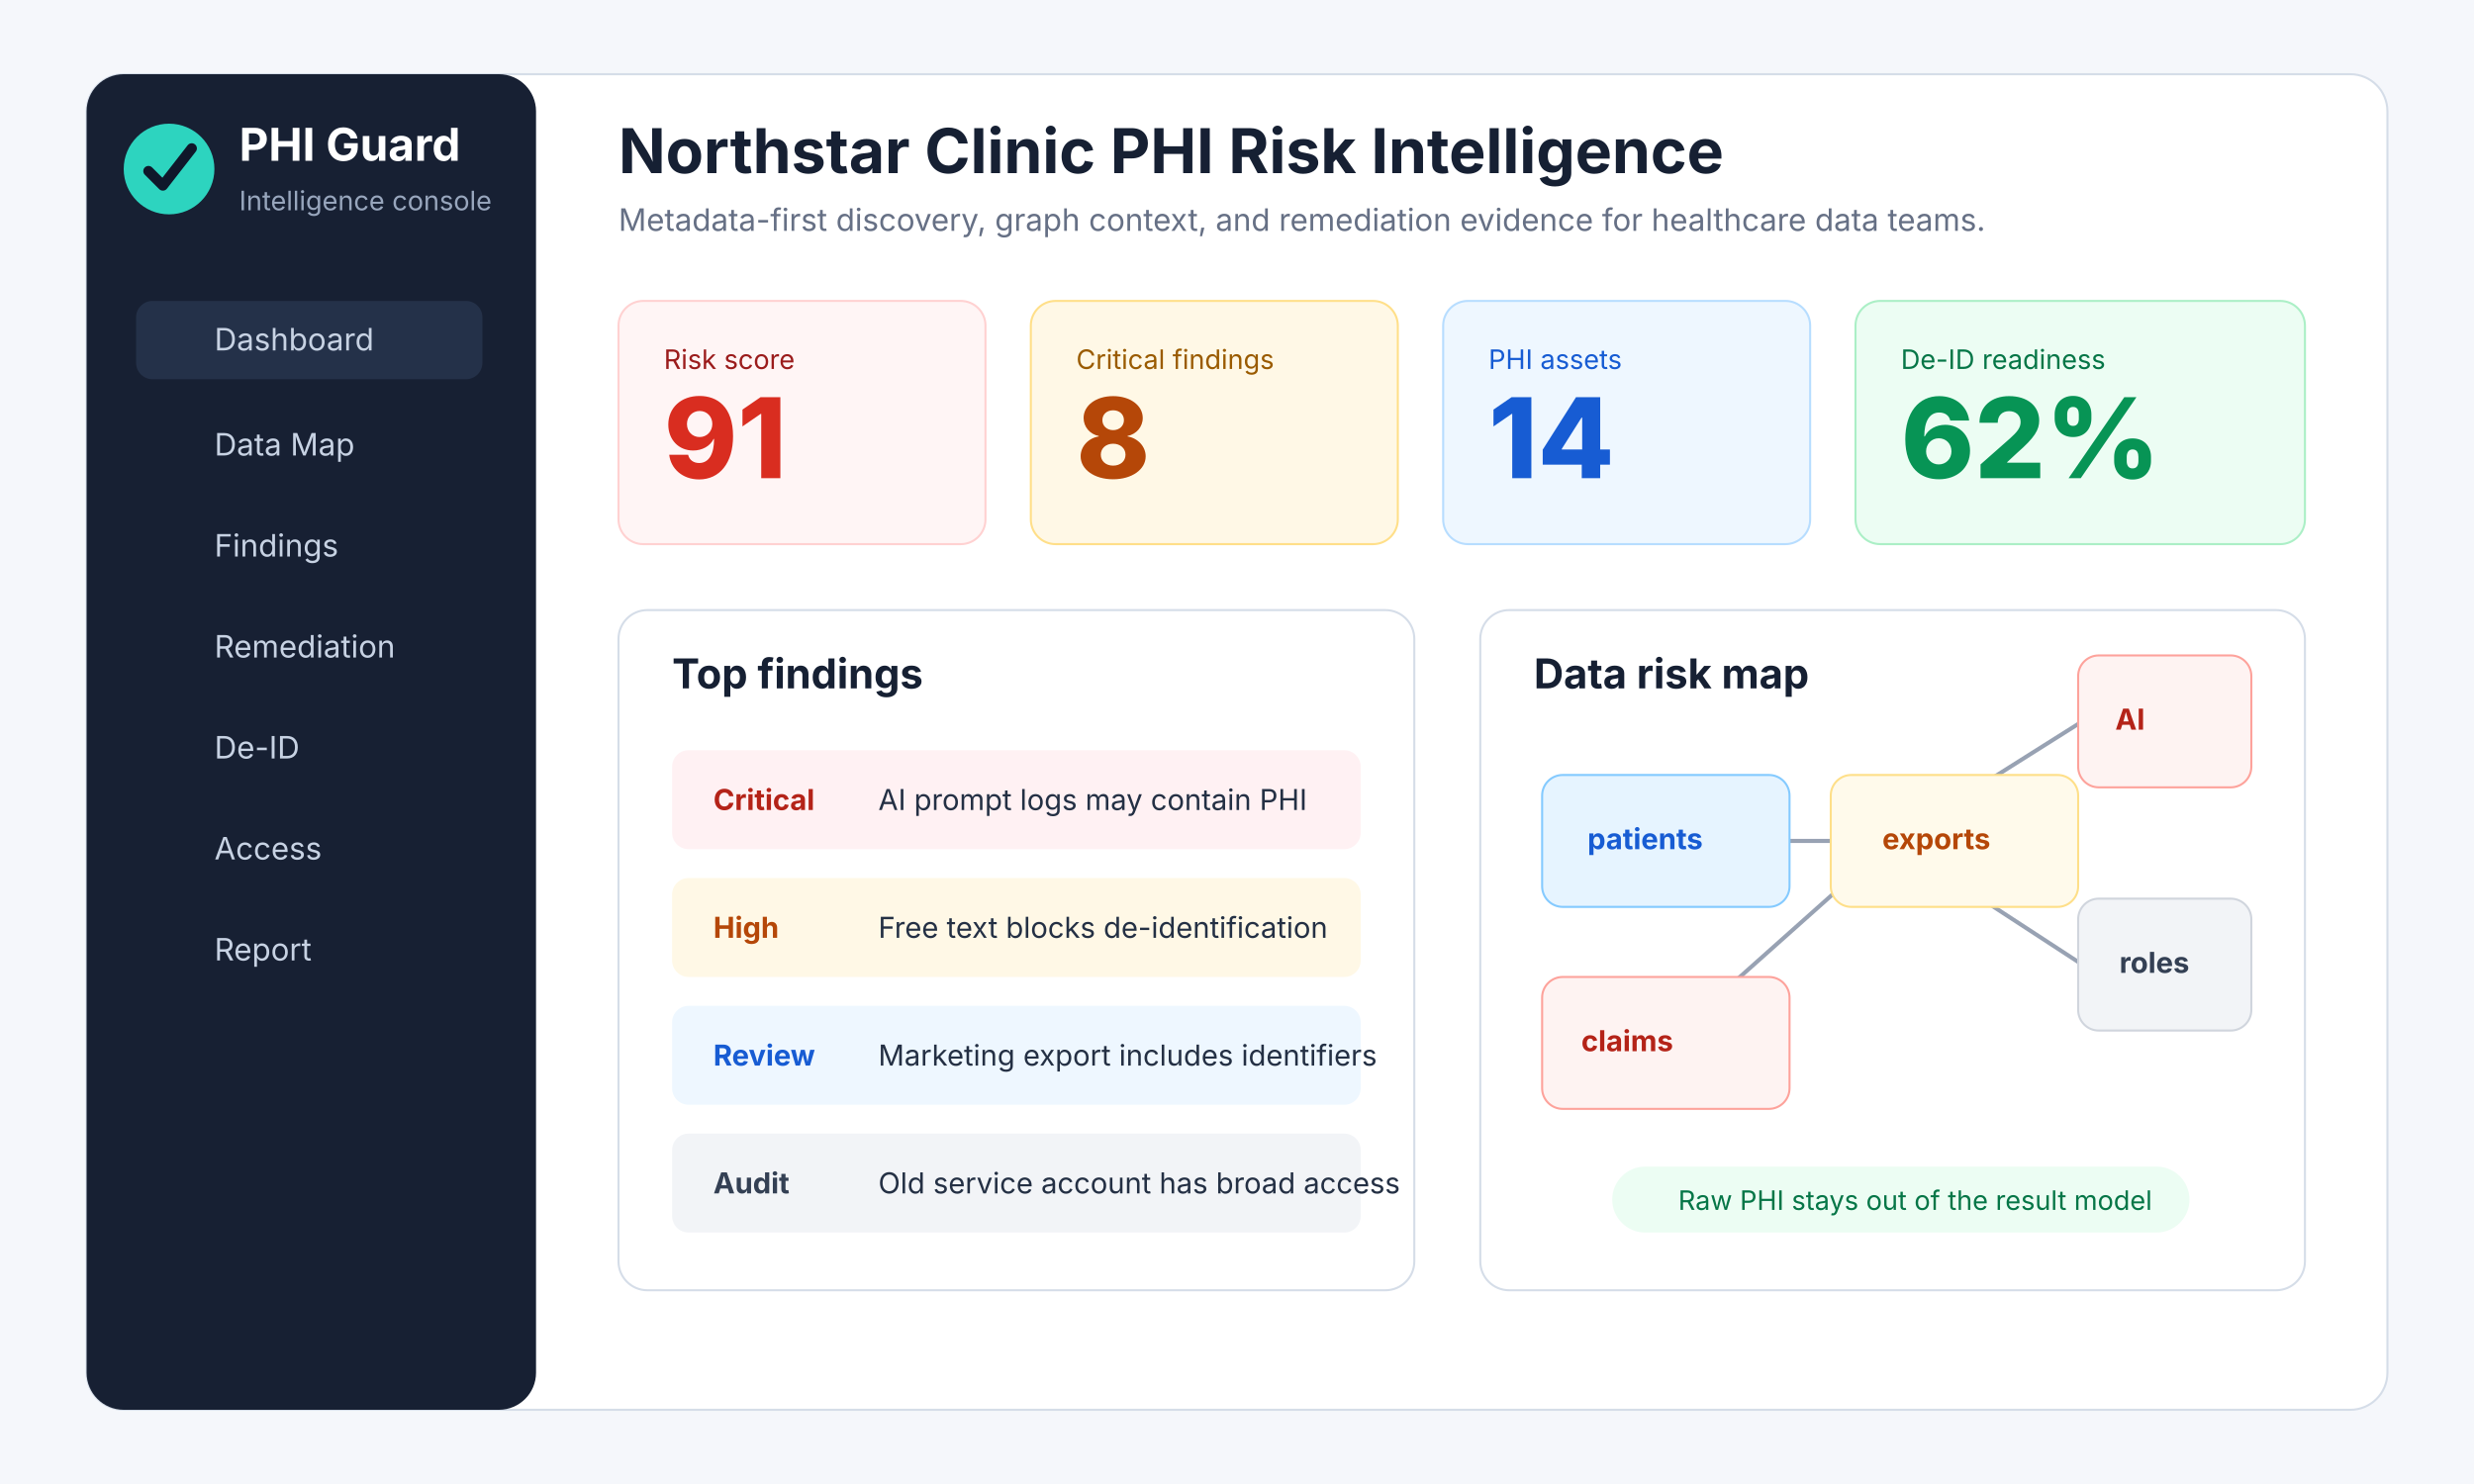
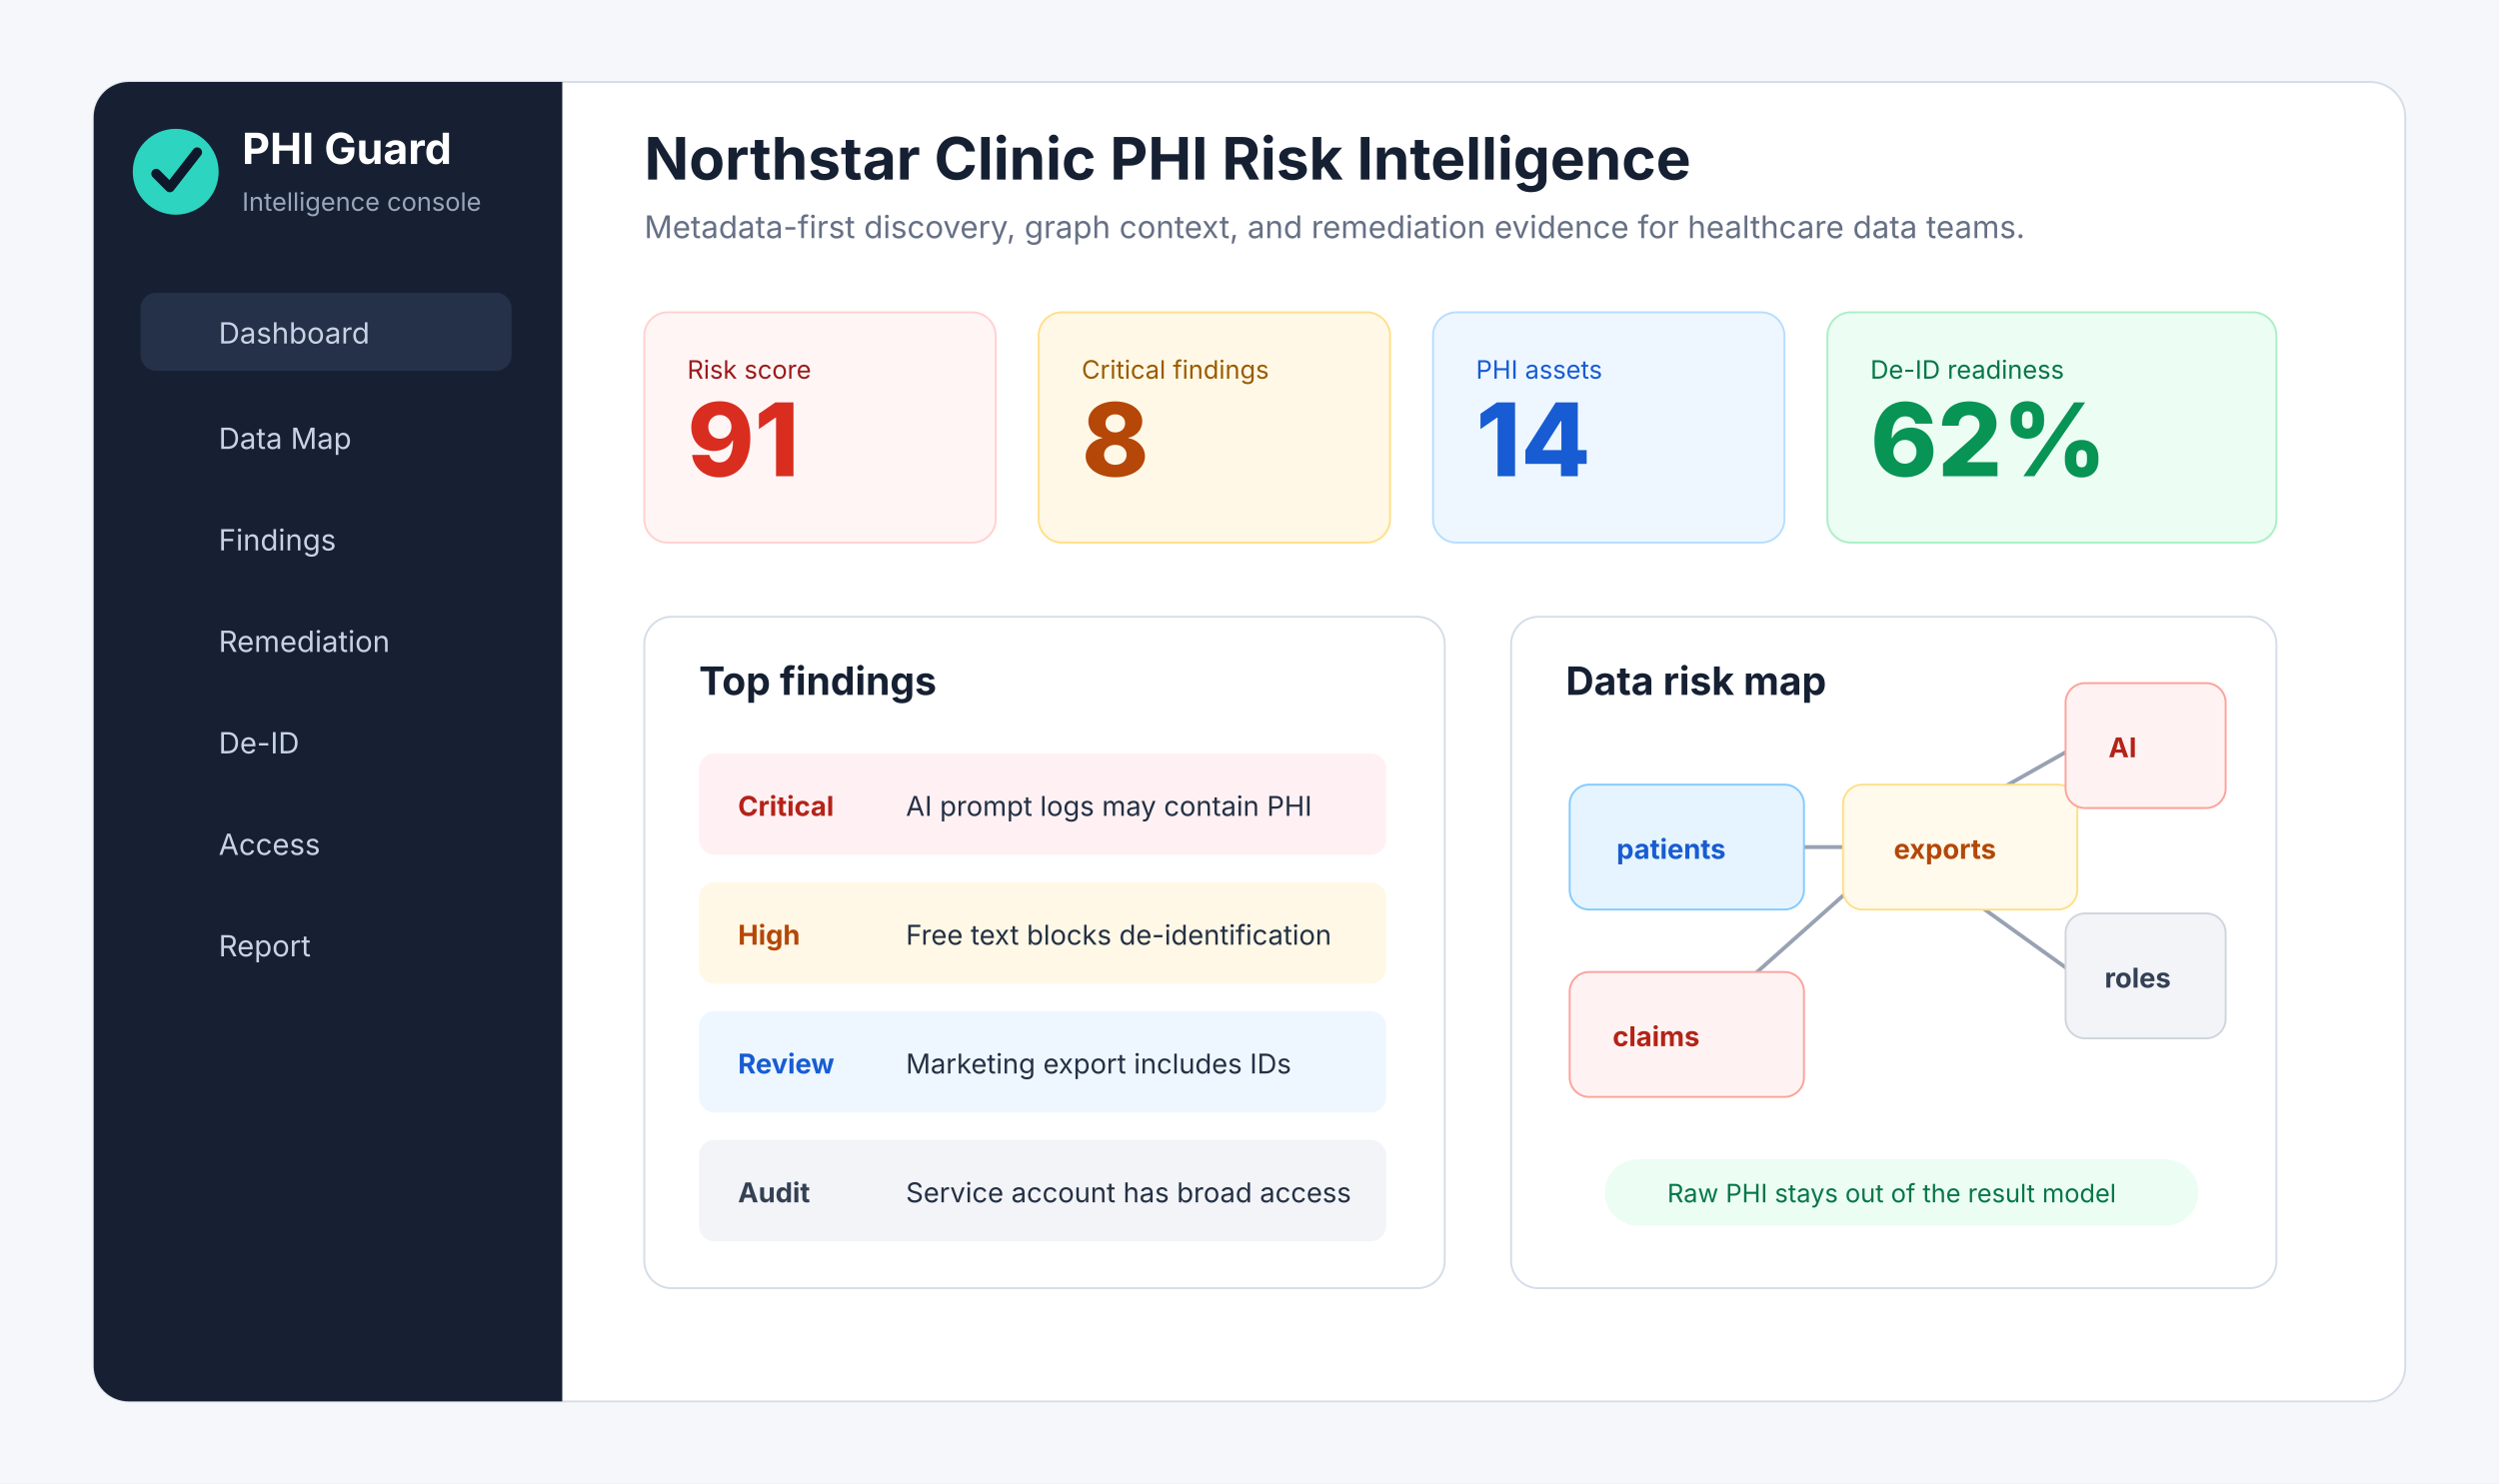
- <svg xmlns="http://www.w3.org/2000/svg" width="1200" height="720" viewBox="0 0 1200 720" role="img" aria-labelledby="title desc">
-   <rect width="1200" height="720" fill="#f5f7fb" />
-   <rect x="42" y="36" width="1116" height="648" rx="18" fill="#ffffff" stroke="#d5dde8" />
-   <rect x="42" y="36" width="218" height="648" rx="18" fill="#172033" />
-   <circle cx="82" cy="82" r="22" fill="#2dd4bf" />
-   <path d="M72 83l7 7 14-18" fill="none" stroke="#0f172a" stroke-width="5" stroke-linecap="round" stroke-linejoin="round" />
-   <text x="116" y="78" font-family="Inter, Arial, sans-serif" font-size="22" font-weight="700" fill="#ffffff">PHI Guard</text>
-   <text x="116" y="102" font-family="Inter, Arial, sans-serif" font-size="13" fill="#98a6bd">Intelligence console</text>
+ <svg xmlns="http://www.w3.org/2000/svg" width="1280" height="760" viewBox="0 0 1280 760" role="img" aria-labelledby="title desc">
+   <rect width="1280" height="760" fill="#f5f7fb" />
+   <rect x="48" y="42" width="1184" height="676" rx="18" fill="#ffffff" stroke="#d5dde8" />
+   <path d="M66 42h222v676H66c-10 0-18-8-18-18V60c0-10 8-18 18-18z" fill="#172033" />
+   <g font-family="Inter, Arial, sans-serif">
+     <circle cx="90" cy="88" r="22" fill="#2dd4bf" />
+     <path d="M80 89l7 7 14-18" fill="none" stroke="#0f172a" stroke-width="5" stroke-linecap="round" stroke-linejoin="round" />
+     <text x="124" y="84" font-size="22" font-weight="700" fill="#ffffff">PHI Guard</text>
+     <text x="124" y="108" font-size="13" fill="#98a6bd">Intelligence console</text>
+   </g>
  <g font-family="Inter, Arial, sans-serif" font-size="15" fill="#c7d2e3">
-     <rect x="66" y="146" width="168" height="38" rx="8" fill="#243149" />
-     <text x="104" y="170">Dashboard</text>
-     <text x="104" y="221">Data Map</text>
-     <text x="104" y="270">Findings</text>
-     <text x="104" y="319">Remediation</text>
-     <text x="104" y="368">De-ID</text>
-     <text x="104" y="417">Access</text>
-     <text x="104" y="466">Report</text>
-   </g>
-   <text x="300" y="84" font-family="Inter, Arial, sans-serif" font-size="30" font-weight="750" fill="#162033">Northstar Clinic PHI Risk Intelligence</text>
-   <text x="300" y="112" font-family="Inter, Arial, sans-serif" font-size="15" fill="#667085">Metadata-first discovery, graph context, and remediation evidence for healthcare data teams.</text>
-   <g font-family="Inter, Arial, sans-serif">
-     <rect x="300" y="146" width="178" height="118" rx="12" fill="#fff5f5" stroke="#ffd1d1" />
-     <text x="322" y="179" font-size="13" fill="#9b1c1c">Risk score</text>
-     <text x="322" y="232" font-size="54" font-weight="800" fill="#d92d20">91</text>
-     <rect x="500" y="146" width="178" height="118" rx="12" fill="#fff8e6" stroke="#ffdf89" />
-     <text x="522" y="179" font-size="13" fill="#9a5b00">Critical findings</text>
-     <text x="522" y="232" font-size="54" font-weight="800" fill="#b54708">8</text>
-     <rect x="700" y="146" width="178" height="118" rx="12" fill="#eef7ff" stroke="#b7ddff" />
-     <text x="722" y="179" font-size="13" fill="#175cd3">PHI assets</text>
-     <text x="722" y="232" font-size="54" font-weight="800" fill="#175cd3">14</text>
-     <rect x="900" y="146" width="218" height="118" rx="12" fill="#ecfdf3" stroke="#abefc6" />
-     <text x="922" y="179" font-size="13" fill="#067647">De-ID readiness</text>
-     <text x="922" y="232" font-size="54" font-weight="800" fill="#079455">62%</text>
+     <rect x="72" y="150" width="190" height="40" rx="8" fill="#243149" />
+     <text x="112" y="176">Dashboard</text>
+     <text x="112" y="230">Data Map</text>
+     <text x="112" y="282">Findings</text>
+     <text x="112" y="334">Remediation</text>
+     <text x="112" y="386">De-ID</text>
+     <text x="112" y="438">Access</text>
+     <text x="112" y="490">Report</text>
  </g>
  <g font-family="Inter, Arial, sans-serif">
-     <rect x="300" y="296" width="386" height="330" rx="14" fill="#ffffff" stroke="#d5dde8" />
-     <text x="326" y="334" font-size="20" font-weight="750" fill="#162033">Top findings</text>
+     <text x="330" y="92" font-size="30" font-weight="750" fill="#162033">Northstar Clinic PHI Risk Intelligence</text>
+     <text x="330" y="122" font-size="16" fill="#667085">Metadata-first discovery, graph context, and remediation evidence for healthcare data teams.</text>
+   </g>
+   <g font-family="Inter, Arial, sans-serif">
+     <rect x="330" y="160" width="180" height="118" rx="12" fill="#fff5f5" stroke="#ffd1d1" />
+     <text x="352" y="194" font-size="13" fill="#9b1c1c">Risk score</text>
+     <text x="352" y="244" font-size="52" font-weight="800" fill="#d92d20">91</text>
+     <rect x="532" y="160" width="180" height="118" rx="12" fill="#fff8e6" stroke="#ffdf89" />
+     <text x="554" y="194" font-size="13" fill="#9a5b00">Critical findings</text>
+     <text x="554" y="244" font-size="52" font-weight="800" fill="#b54708">8</text>
+     <rect x="734" y="160" width="180" height="118" rx="12" fill="#eef7ff" stroke="#b7ddff" />
+     <text x="756" y="194" font-size="13" fill="#175cd3">PHI assets</text>
+     <text x="756" y="244" font-size="52" font-weight="800" fill="#175cd3">14</text>
+     <rect x="936" y="160" width="230" height="118" rx="12" fill="#ecfdf3" stroke="#abefc6" />
+     <text x="958" y="194" font-size="13" fill="#067647">De-ID readiness</text>
+     <text x="958" y="244" font-size="52" font-weight="800" fill="#079455">62%</text>
+   </g>
+   <g font-family="Inter, Arial, sans-serif">
+     <rect x="330" y="316" width="410" height="344" rx="14" fill="#ffffff" stroke="#d5dde8" />
+     <text x="358" y="356" font-size="20" font-weight="750" fill="#162033">Top findings</text>
    <g font-size="14">
-       <rect x="326" y="364" width="334" height="48" rx="8" fill="#fff1f3" />
-       <text x="346" y="393" fill="#b42318" font-weight="700">Critical</text>
-       <text x="426" y="393" fill="#243044">AI prompt logs may contain PHI</text>
-       <rect x="326" y="426" width="334" height="48" rx="8" fill="#fff8e6" />
-       <text x="346" y="455" fill="#b54708" font-weight="700">High</text>
-       <text x="426" y="455" fill="#243044">Free text blocks de-identification</text>
-       <rect x="326" y="488" width="334" height="48" rx="8" fill="#eef7ff" />
-       <text x="346" y="517" fill="#175cd3" font-weight="700">Review</text>
-       <text x="426" y="517" fill="#243044">Marketing export includes identifiers</text>
-       <rect x="326" y="550" width="334" height="48" rx="8" fill="#f2f4f7" />
-       <text x="346" y="579" fill="#344054" font-weight="700">Audit</text>
-       <text x="426" y="579" fill="#243044">Old service account has broad access</text>
+       <rect x="358" y="386" width="352" height="52" rx="8" fill="#fff1f3" />
+       <text x="378" y="418" fill="#b42318" font-weight="700">Critical</text>
+       <text x="464" y="418" fill="#243044">AI prompt logs may contain PHI</text>
+       <rect x="358" y="452" width="352" height="52" rx="8" fill="#fff8e6" />
+       <text x="378" y="484" fill="#b54708" font-weight="700">High</text>
+       <text x="464" y="484" fill="#243044">Free text blocks de-identification</text>
+       <rect x="358" y="518" width="352" height="52" rx="8" fill="#eef7ff" />
+       <text x="378" y="550" fill="#175cd3" font-weight="700">Review</text>
+       <text x="464" y="550" fill="#243044">Marketing export includes IDs</text>
+       <rect x="358" y="584" width="352" height="52" rx="8" fill="#f2f4f7" />
+       <text x="378" y="616" fill="#344054" font-weight="700">Audit</text>
+       <text x="464" y="616" fill="#243044">Service account has broad access</text>
    </g>
  </g>
  <g font-family="Inter, Arial, sans-serif">
-     <rect x="718" y="296" width="400" height="330" rx="14" fill="#ffffff" stroke="#d5dde8" />
-     <text x="744" y="334" font-size="20" font-weight="750" fill="#162033">Data risk map</text>
+     <rect x="774" y="316" width="392" height="344" rx="14" fill="#ffffff" stroke="#d5dde8" />
+     <text x="802" y="356" font-size="20" font-weight="750" fill="#162033">Data risk map</text>
    <g stroke="#98a2b3" stroke-width="2">
-       <line x1="808" y1="408" x2="918" y2="408" />
-       <line x1="918" y1="408" x2="1010" y2="350" />
-       <line x1="918" y1="408" x2="1010" y2="468" />
-       <line x1="808" y1="506" x2="918" y2="408" />
+       <line x1="864" y1="434" x2="972" y2="434" />
+       <line x1="972" y1="434" x2="1064" y2="382" />
+       <line x1="972" y1="434" x2="1064" y2="500" />
+       <line x1="864" y1="530" x2="972" y2="434" />
    </g>
-     <rect x="748" y="376" width="120" height="64" rx="10" fill="#e6f4ff" stroke="#84caff" />
-     <text x="770" y="412" font-size="14" font-weight="700" fill="#175cd3">patients</text>
-     <rect x="748" y="474" width="120" height="64" rx="10" fill="#fef3f2" stroke="#fda29b" />
-     <text x="767" y="510" font-size="14" font-weight="700" fill="#b42318">claims</text>
-     <rect x="888" y="376" width="120" height="64" rx="10" fill="#fffaeb" stroke="#fedf89" />
-     <text x="913" y="412" font-size="14" font-weight="700" fill="#b54708">exports</text>
-     <rect x="1008" y="318" width="84" height="64" rx="10" fill="#fef3f2" stroke="#fda29b" />
-     <text x="1026" y="354" font-size="14" font-weight="700" fill="#b42318">AI</text>
-     <rect x="1008" y="436" width="84" height="64" rx="10" fill="#f2f4f7" stroke="#d0d5dd" />
-     <text x="1028" y="472" font-size="14" font-weight="700" fill="#344054">roles</text>
-     <rect x="782" y="566" width="280" height="32" rx="16" fill="#ecfdf3" />
-     <text x="814" y="587" font-size="13" fill="#067647">Raw PHI stays out of the result model</text>
+     <rect x="804" y="402" width="120" height="64" rx="10" fill="#e6f4ff" stroke="#84caff" />
+     <text x="828" y="440" font-size="14" font-weight="700" fill="#175cd3">patients</text>
+     <rect x="804" y="498" width="120" height="64" rx="10" fill="#fef3f2" stroke="#fda29b" />
+     <text x="826" y="536" font-size="14" font-weight="700" fill="#b42318">claims</text>
+     <rect x="944" y="402" width="120" height="64" rx="10" fill="#fffaeb" stroke="#fedf89" />
+     <text x="970" y="440" font-size="14" font-weight="700" fill="#b54708">exports</text>
+     <rect x="1058" y="350" width="82" height="64" rx="10" fill="#fef3f2" stroke="#fda29b" />
+     <text x="1080" y="388" font-size="14" font-weight="700" fill="#b42318">AI</text>
+     <rect x="1058" y="468" width="82" height="64" rx="10" fill="#f2f4f7" stroke="#d0d5dd" />
+     <text x="1078" y="506" font-size="14" font-weight="700" fill="#344054">roles</text>
+     <rect x="822" y="594" width="304" height="34" rx="17" fill="#ecfdf3" />
+     <text x="854" y="616" font-size="13" fill="#067647">Raw PHI stays out of the result model</text>
  </g>
</svg>
